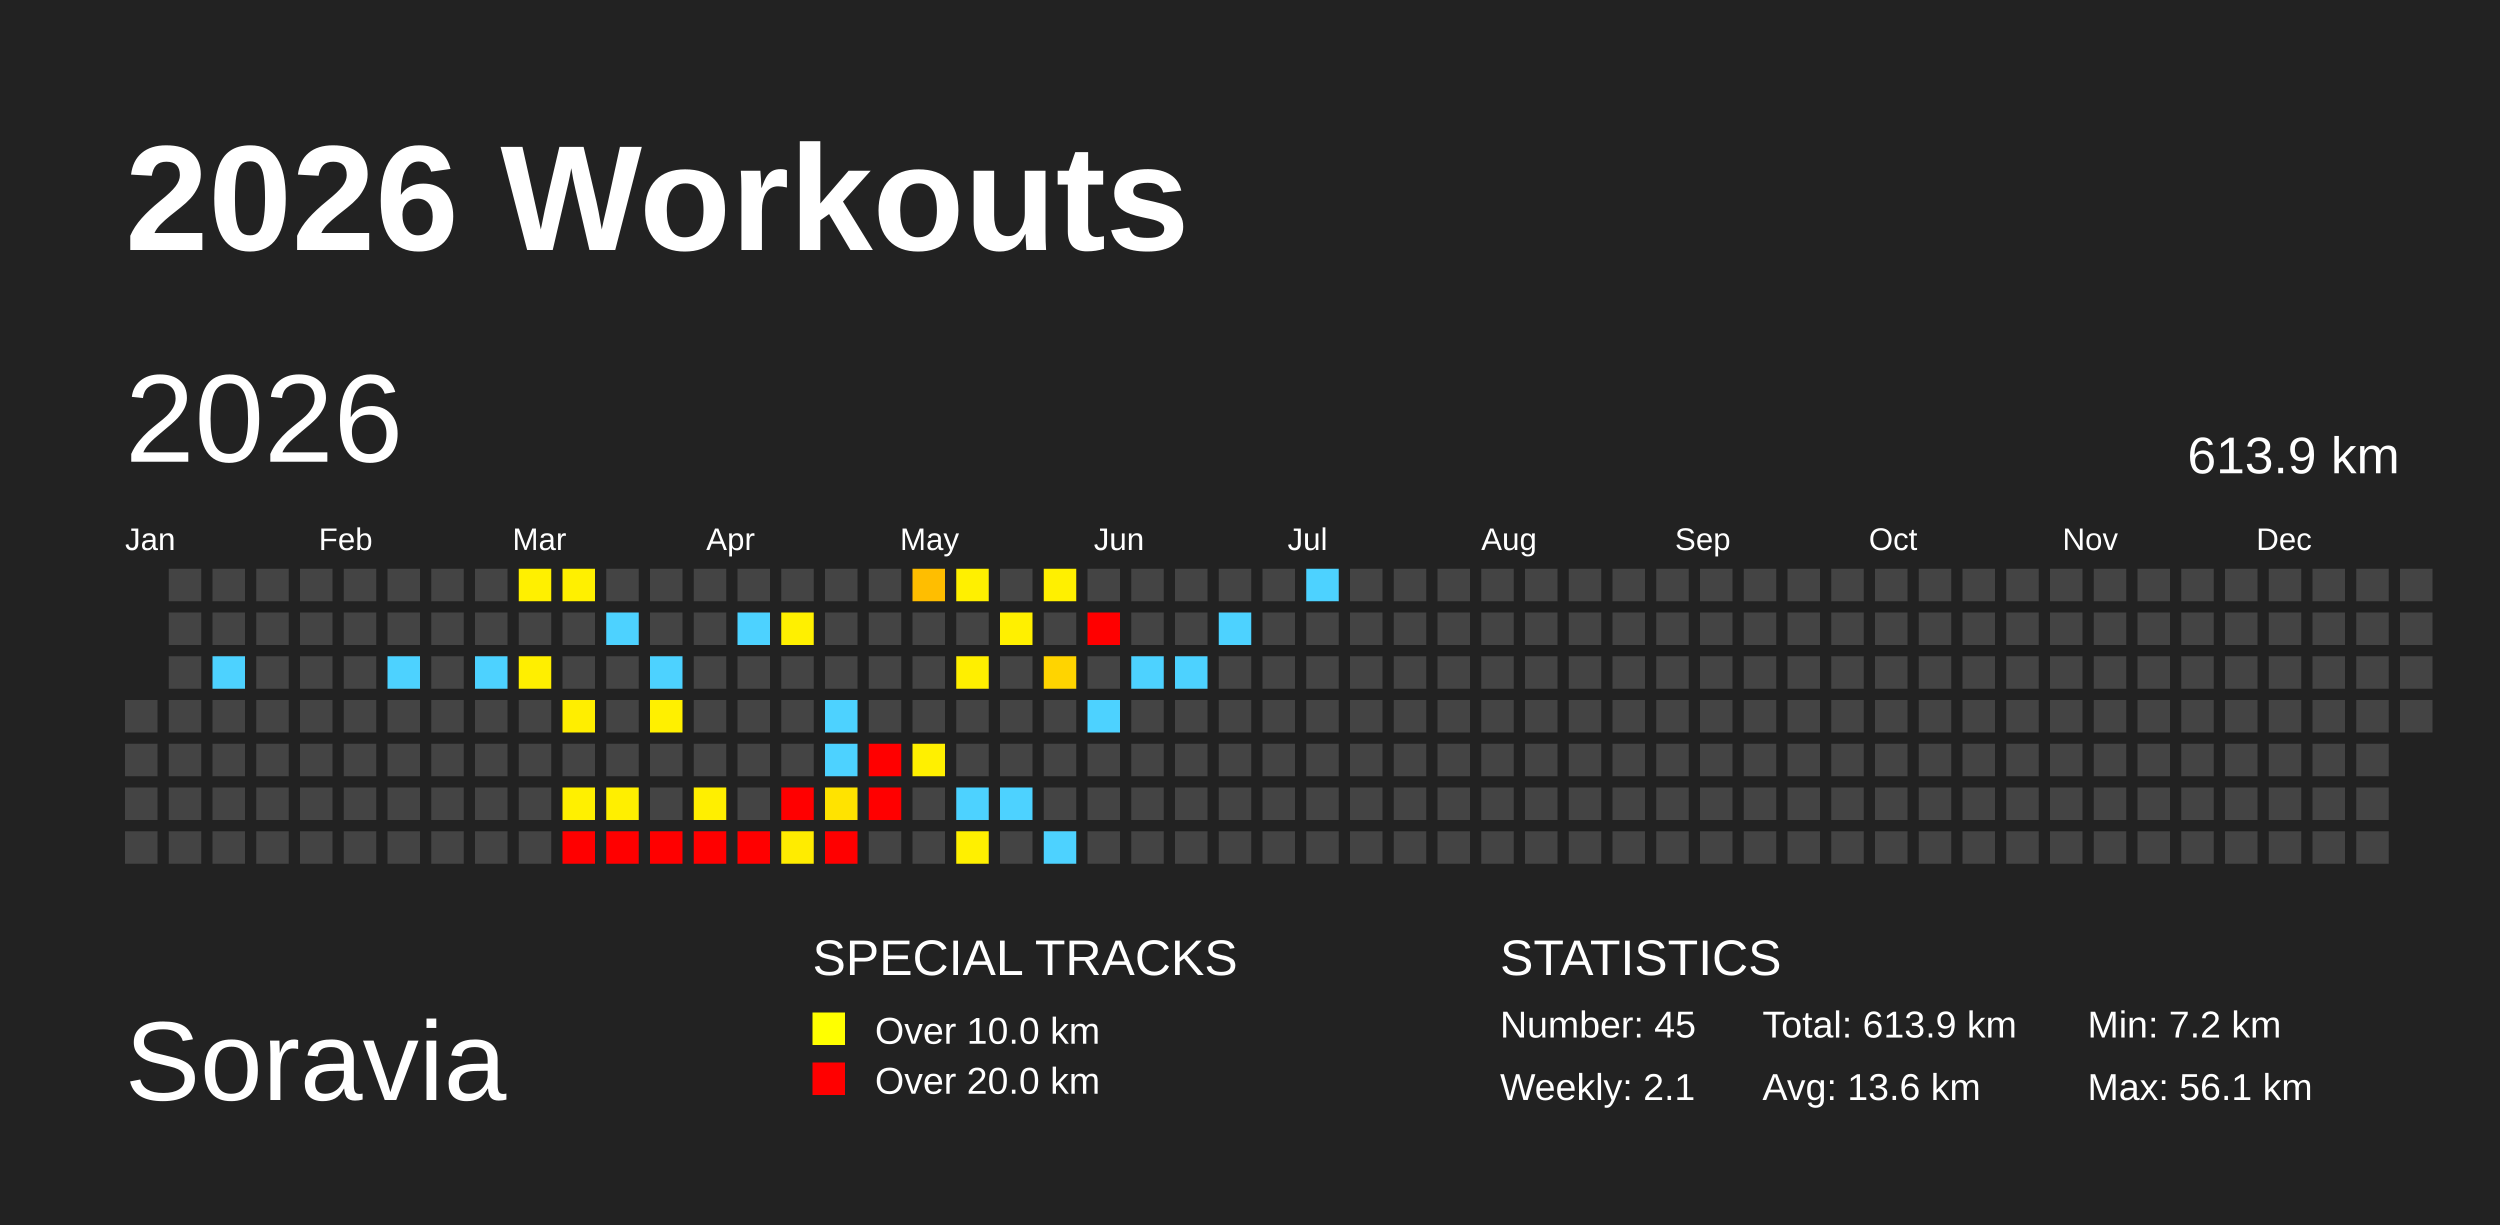
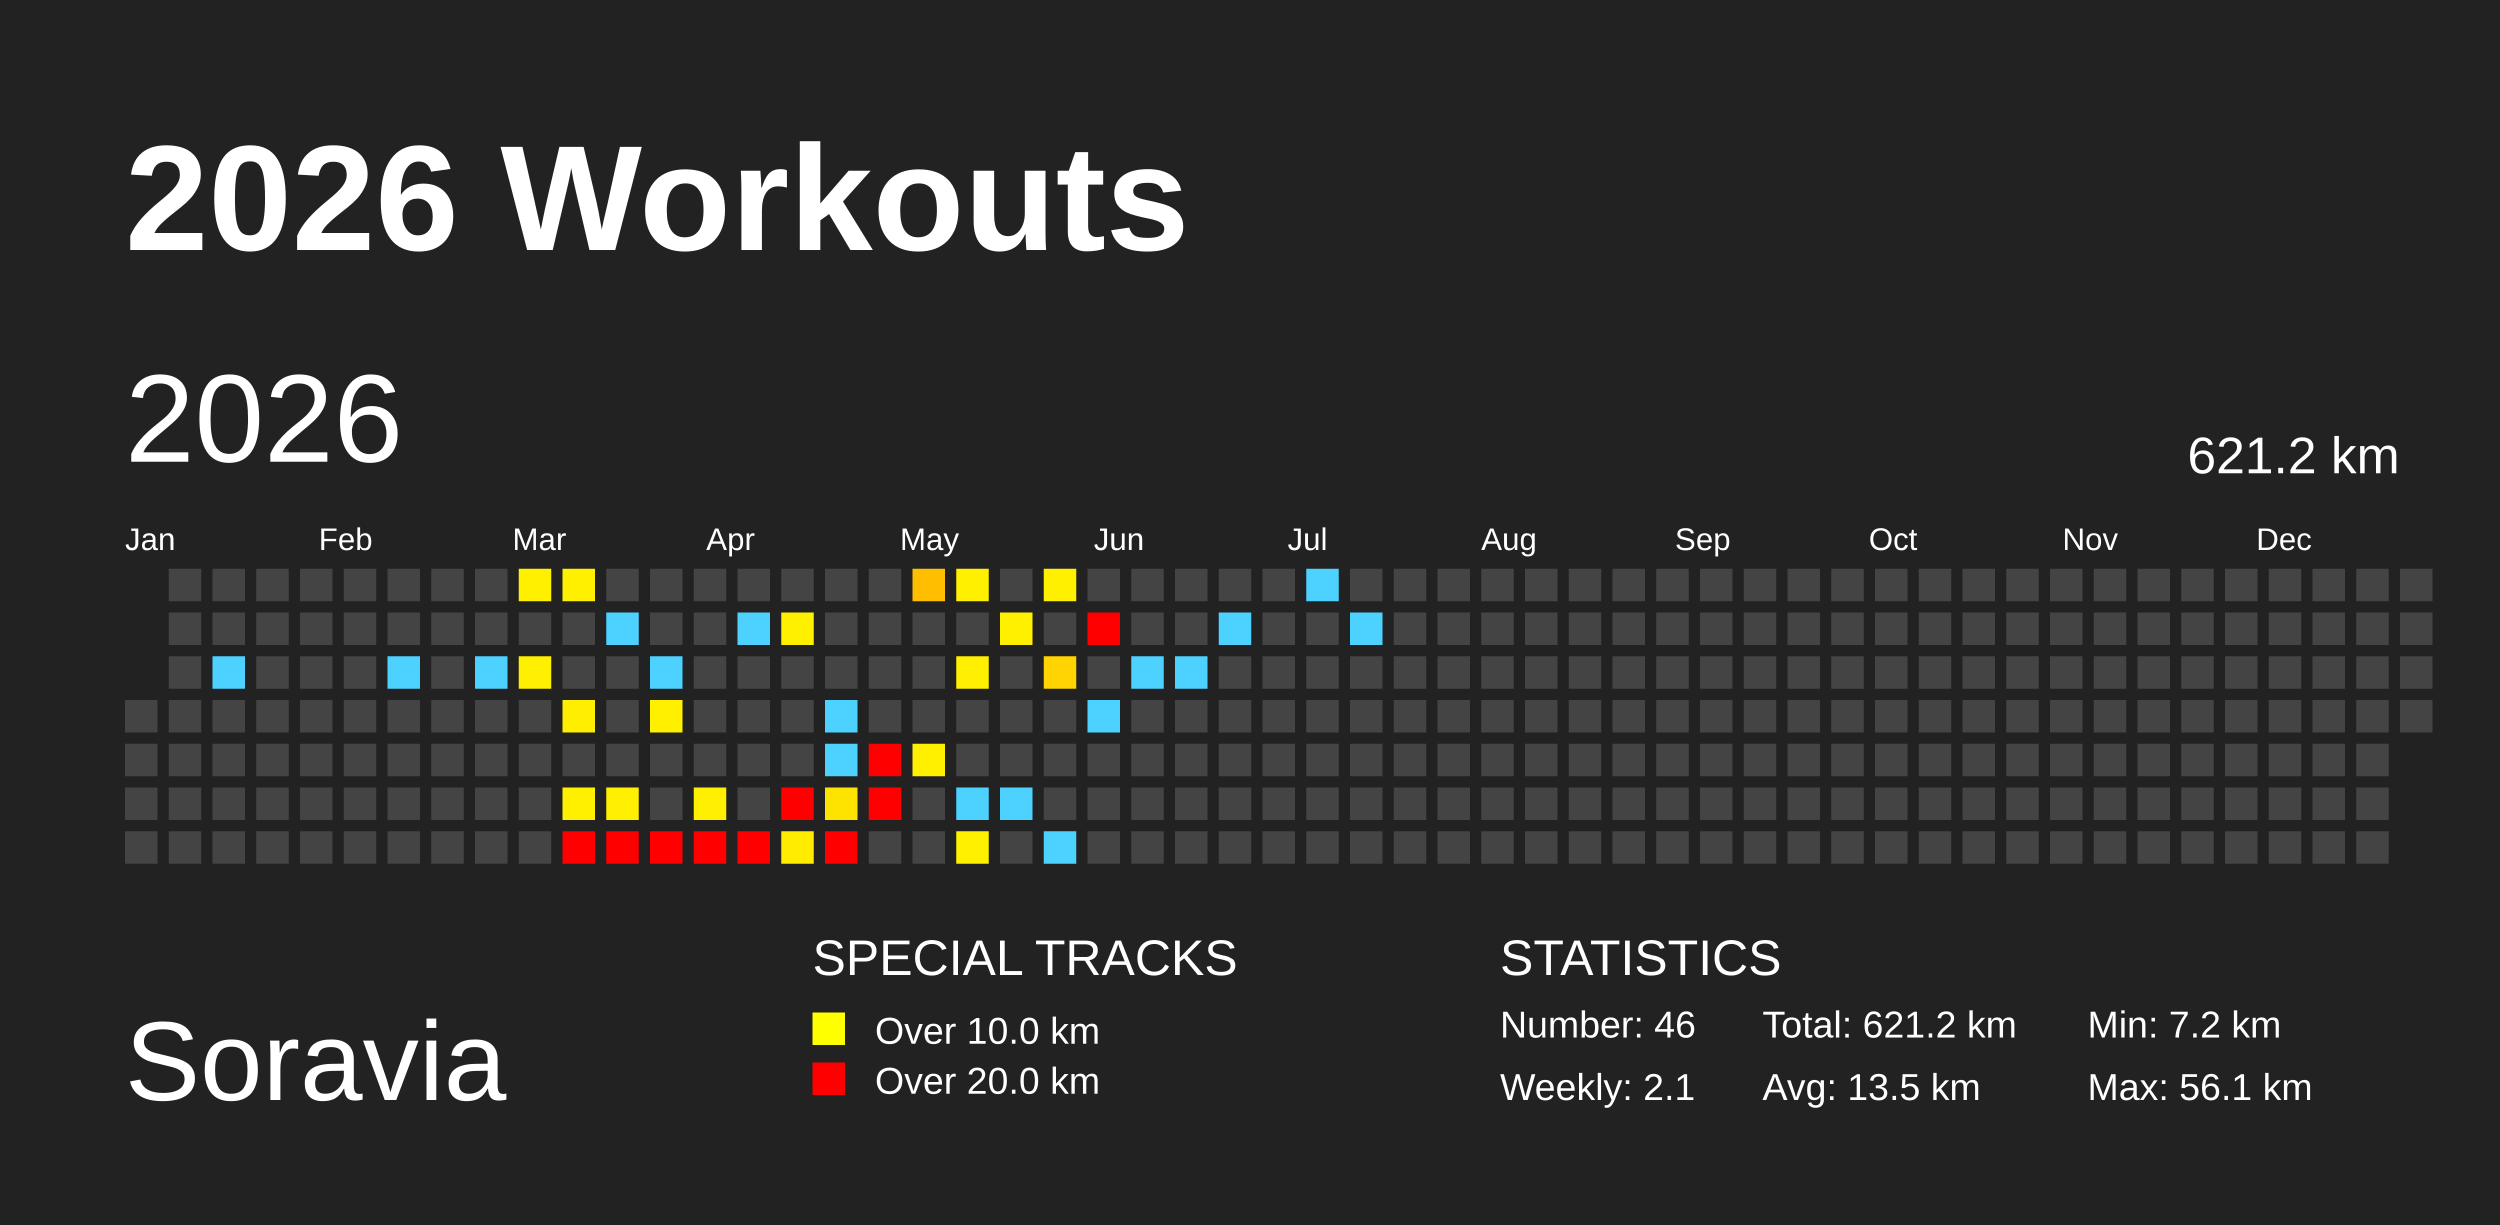
<svg xmlns="http://www.w3.org/2000/svg" baseProfile="full" height="98mm" version="1.1" viewBox="0,0,200,98" width="200mm">
  <defs />
  <rect fill="#222222" height="98" width="200" x="0" y="0" />
  <text fill="#FFFFFF" style="font-size:12px; font-family:Arial; font-weight:bold;" x="10" y="20">2026 Workouts</text>
  <text fill="#FFFFFF" style="font-size:9px; font-family:Arial" x="10" y="88">Soravia</text>
  <text fill="#FFFFFF" style="font-size:4px; font-family:Arial" x="65" y="78">SPECIAL TRACKS</text>
  <rect fill="yellow" height="2.6" width="2.6" x="65" y="81" />
  <text fill="#FFFFFF" style="font-size:3px; font-family:Arial" x="70" y="83.5">Over 10.0 km</text>
  <rect fill="red" height="2.6" width="2.6" x="65" y="85" />
  <text fill="#FFFFFF" style="font-size:3px; font-family:Arial" x="70" y="87.5">Over 20.0 km</text>
  <text fill="#FFFFFF" style="font-size:4px; font-family:Arial" x="120" y="78">STATISTICS</text>
-   <text fill="#FFFFFF" style="font-size:3px; font-family:Arial" x="120" y="83">Number: 45</text>
+   <text fill="#FFFFFF" style="font-size:3px; font-family:Arial" x="120" y="83">Number: 46</text>
  <text fill="#FFFFFF" style="font-size:3px; font-family:Arial" x="120" y="88">Weekly: 2.1</text>
-   <text fill="#FFFFFF" style="font-size:3px; font-family:Arial" x="141" y="83">Total: 613.9 km</text>
-   <text fill="#FFFFFF" style="font-size:3px; font-family:Arial" x="141" y="88">Avg: 13.6 km</text>
+   <text fill="#FFFFFF" style="font-size:3px; font-family:Arial" x="141" y="83">Total: 621.2 km</text>
+   <text fill="#FFFFFF" style="font-size:3px; font-family:Arial" x="141" y="88">Avg: 13.5 km</text>
  <text fill="#FFFFFF" style="font-size:3px; font-family:Arial" x="167" y="83">Min: 7.2 km</text>
  <text fill="#FFFFFF" style="font-size:3px; font-family:Arial" x="167" y="88">Max: 56.1 km</text>
  <text dominant-baseline="hanging" fill="#FFFFFF" style="font-size:10.0px; font-family:Arial;" x="10" y="30">2026</text>
-   <text dominant-baseline="hanging" fill="#FFFFFF" style="font-size:4.125px; font-family:Arial;" x="175" y="35">613.9 km</text>
+   <text dominant-baseline="hanging" fill="#FFFFFF" style="font-size:4.125px; font-family:Arial;" x="175" y="35">621.2 km</text>
  <text fill="#FFFFFF" style="font-size:2.5px; font-family:Arial" x="10.0" y="44">Jan</text>
  <text fill="#FFFFFF" style="font-size:2.5px; font-family:Arial" x="25.5" y="44">Feb</text>
  <text fill="#FFFFFF" style="font-size:2.5px; font-family:Arial" x="41.0" y="44">Mar</text>
  <text fill="#FFFFFF" style="font-size:2.5px; font-family:Arial" x="56.5" y="44">Apr</text>
  <text fill="#FFFFFF" style="font-size:2.5px; font-family:Arial" x="72.0" y="44">May</text>
  <text fill="#FFFFFF" style="font-size:2.5px; font-family:Arial" x="87.5" y="44">Jun</text>
  <text fill="#FFFFFF" style="font-size:2.5px; font-family:Arial" x="103.0" y="44">Jul</text>
  <text fill="#FFFFFF" style="font-size:2.5px; font-family:Arial" x="118.5" y="44">Aug</text>
  <text fill="#FFFFFF" style="font-size:2.5px; font-family:Arial" x="134.0" y="44">Sep</text>
  <text fill="#FFFFFF" style="font-size:2.5px; font-family:Arial" x="149.5" y="44">Oct</text>
  <text fill="#FFFFFF" style="font-size:2.5px; font-family:Arial" x="165.0" y="44">Nov</text>
  <text fill="#FFFFFF" style="font-size:2.5px; font-family:Arial" x="180.5" y="44">Dec</text>
  <rect fill="#444444" height="2.6" width="2.6" x="10.0" y="56.0" />
  <rect fill="#444444" height="2.6" width="2.6" x="10.0" y="59.5" />
  <rect fill="#444444" height="2.6" width="2.6" x="10.0" y="63.0" />
  <rect fill="#444444" height="2.6" width="2.6" x="10.0" y="66.5" />
  <rect fill="#444444" height="2.6" width="2.6" x="13.5" y="45.5" />
  <rect fill="#444444" height="2.6" width="2.6" x="13.5" y="49.0" />
  <rect fill="#444444" height="2.6" width="2.6" x="13.5" y="52.5" />
  <rect fill="#444444" height="2.6" width="2.6" x="13.5" y="56.0" />
  <rect fill="#444444" height="2.6" width="2.6" x="13.5" y="59.5" />
  <rect fill="#444444" height="2.6" width="2.6" x="13.5" y="63.0" />
  <rect fill="#444444" height="2.6" width="2.6" x="13.5" y="66.5" />
  <rect fill="#444444" height="2.6" width="2.6" x="17.0" y="45.5" />
  <rect fill="#444444" height="2.6" width="2.6" x="17.0" y="49.0" />
  <rect fill="#4dd2ff" height="2.6" width="2.6" x="17.0" y="52.5" />
  <rect fill="#444444" height="2.6" width="2.6" x="17.0" y="56.0" />
  <rect fill="#444444" height="2.6" width="2.6" x="17.0" y="59.5" />
  <rect fill="#444444" height="2.6" width="2.6" x="17.0" y="63.0" />
  <rect fill="#444444" height="2.6" width="2.6" x="17.0" y="66.5" />
  <rect fill="#444444" height="2.6" width="2.6" x="20.5" y="45.5" />
  <rect fill="#444444" height="2.6" width="2.6" x="20.5" y="49.0" />
  <rect fill="#444444" height="2.6" width="2.6" x="20.5" y="52.5" />
  <rect fill="#444444" height="2.6" width="2.6" x="20.5" y="56.0" />
  <rect fill="#444444" height="2.6" width="2.6" x="20.5" y="59.5" />
  <rect fill="#444444" height="2.6" width="2.6" x="20.5" y="63.0" />
  <rect fill="#444444" height="2.6" width="2.6" x="20.5" y="66.5" />
  <rect fill="#444444" height="2.6" width="2.6" x="24.0" y="45.5" />
  <rect fill="#444444" height="2.6" width="2.6" x="24.0" y="49.0" />
  <rect fill="#444444" height="2.6" width="2.6" x="24.0" y="52.5" />
  <rect fill="#444444" height="2.6" width="2.6" x="24.0" y="56.0" />
  <rect fill="#444444" height="2.6" width="2.6" x="24.0" y="59.5" />
  <rect fill="#444444" height="2.6" width="2.6" x="24.0" y="63.0" />
  <rect fill="#444444" height="2.6" width="2.6" x="24.0" y="66.5" />
  <rect fill="#444444" height="2.6" width="2.6" x="27.5" y="45.5" />
  <rect fill="#444444" height="2.6" width="2.6" x="27.5" y="49.0" />
  <rect fill="#444444" height="2.6" width="2.6" x="27.5" y="52.5" />
  <rect fill="#444444" height="2.6" width="2.6" x="27.5" y="56.0" />
  <rect fill="#444444" height="2.6" width="2.6" x="27.5" y="59.5" />
  <rect fill="#444444" height="2.6" width="2.6" x="27.5" y="63.0" />
  <rect fill="#444444" height="2.6" width="2.6" x="27.5" y="66.5" />
  <rect fill="#444444" height="2.6" width="2.6" x="31.0" y="45.5" />
  <rect fill="#444444" height="2.6" width="2.6" x="31.0" y="49.0" />
  <rect fill="#4dd2ff" height="2.6" width="2.6" x="31.0" y="52.5" />
  <rect fill="#444444" height="2.6" width="2.6" x="31.0" y="56.0" />
  <rect fill="#444444" height="2.6" width="2.6" x="31.0" y="59.5" />
  <rect fill="#444444" height="2.6" width="2.6" x="31.0" y="63.0" />
  <rect fill="#444444" height="2.6" width="2.6" x="31.0" y="66.5" />
  <rect fill="#444444" height="2.6" width="2.6" x="34.5" y="45.5" />
  <rect fill="#444444" height="2.6" width="2.6" x="34.5" y="49.0" />
  <rect fill="#444444" height="2.6" width="2.6" x="34.5" y="52.5" />
  <rect fill="#444444" height="2.6" width="2.6" x="34.5" y="56.0" />
  <rect fill="#444444" height="2.6" width="2.6" x="34.5" y="59.5" />
  <rect fill="#444444" height="2.6" width="2.6" x="34.5" y="63.0" />
  <rect fill="#444444" height="2.6" width="2.6" x="34.5" y="66.5" />
  <rect fill="#444444" height="2.6" width="2.6" x="38.0" y="45.5" />
  <rect fill="#444444" height="2.6" width="2.6" x="38.0" y="49.0" />
  <rect fill="#4dd2ff" height="2.6" width="2.6" x="38.0" y="52.5" />
  <rect fill="#444444" height="2.6" width="2.6" x="38.0" y="56.0" />
  <rect fill="#444444" height="2.6" width="2.6" x="38.0" y="59.5" />
  <rect fill="#444444" height="2.6" width="2.6" x="38.0" y="63.0" />
  <rect fill="#444444" height="2.6" width="2.6" x="38.0" y="66.5" />
  <rect fill="#fff000" height="2.6" width="2.6" x="41.5" y="45.5" />
  <rect fill="#444444" height="2.6" width="2.6" x="41.5" y="49.0" />
  <rect fill="#ffef00" height="2.6" width="2.6" x="41.5" y="52.5" />
  <rect fill="#444444" height="2.6" width="2.6" x="41.5" y="56.0" />
  <rect fill="#444444" height="2.6" width="2.6" x="41.5" y="59.5" />
  <rect fill="#444444" height="2.6" width="2.6" x="41.5" y="63.0" />
  <rect fill="#444444" height="2.6" width="2.6" x="41.5" y="66.5" />
  <rect fill="#fff000" height="2.6" width="2.6" x="45.0" y="45.5" />
  <rect fill="#444444" height="2.6" width="2.6" x="45.0" y="49.0" />
  <rect fill="#444444" height="2.6" width="2.6" x="45.0" y="52.5" />
  <rect fill="#ffee00" height="2.6" width="2.6" x="45.0" y="56.0" />
  <rect fill="#444444" height="2.6" width="2.6" x="45.0" y="59.5" />
  <rect fill="#fff000" height="2.6" width="2.6" x="45.0" y="63.0" />
  <rect fill="red" height="2.6" width="2.6" x="45.0" y="66.5" />
  <rect fill="#444444" height="2.6" width="2.6" x="48.5" y="45.5" />
  <rect fill="#4dd2ff" height="2.6" width="2.6" x="48.5" y="49.0" />
  <rect fill="#444444" height="2.6" width="2.6" x="48.5" y="52.5" />
  <rect fill="#444444" height="2.6" width="2.6" x="48.5" y="56.0" />
  <rect fill="#444444" height="2.6" width="2.6" x="48.5" y="59.5" />
  <rect fill="#ffef00" height="2.6" width="2.6" x="48.5" y="63.0" />
  <rect fill="red" height="2.6" width="2.6" x="48.5" y="66.5" />
  <rect fill="#444444" height="2.6" width="2.6" x="52.0" y="45.5" />
  <rect fill="#444444" height="2.6" width="2.6" x="52.0" y="49.0" />
  <rect fill="#4dd2ff" height="2.6" width="2.6" x="52.0" y="52.5" />
  <rect fill="#fff000" height="2.6" width="2.6" x="52.0" y="56.0" />
  <rect fill="#444444" height="2.6" width="2.6" x="52.0" y="59.5" />
  <rect fill="#444444" height="2.6" width="2.6" x="52.0" y="63.0" />
  <rect fill="red" height="2.6" width="2.6" x="52.0" y="66.5" />
  <rect fill="#444444" height="2.6" width="2.6" x="55.5" y="45.5" />
  <rect fill="#444444" height="2.6" width="2.6" x="55.5" y="49.0" />
  <rect fill="#444444" height="2.6" width="2.6" x="55.5" y="52.5" />
  <rect fill="#444444" height="2.6" width="2.6" x="55.5" y="56.0" />
  <rect fill="#444444" height="2.6" width="2.6" x="55.5" y="59.5" />
  <rect fill="#ffef00" height="2.6" width="2.6" x="55.5" y="63.0" />
  <rect fill="red" height="2.6" width="2.6" x="55.5" y="66.5" />
  <rect fill="#444444" height="2.6" width="2.6" x="59.0" y="45.5" />
  <rect fill="#4dd2ff" height="2.6" width="2.6" x="59.0" y="49.0" />
  <rect fill="#444444" height="2.6" width="2.6" x="59.0" y="52.5" />
  <rect fill="#444444" height="2.6" width="2.6" x="59.0" y="56.0" />
  <rect fill="#444444" height="2.6" width="2.6" x="59.0" y="59.5" />
  <rect fill="#444444" height="2.6" width="2.6" x="59.0" y="63.0" />
  <rect fill="red" height="2.6" width="2.6" x="59.0" y="66.5" />
  <rect fill="#444444" height="2.6" width="2.6" x="62.5" y="45.5" />
  <rect fill="#fff000" height="2.6" width="2.6" x="62.5" y="49.0" />
  <rect fill="#444444" height="2.6" width="2.6" x="62.5" y="52.5" />
  <rect fill="#444444" height="2.6" width="2.6" x="62.5" y="56.0" />
  <rect fill="#444444" height="2.6" width="2.6" x="62.5" y="59.5" />
  <rect fill="red" height="2.6" width="2.6" x="62.5" y="63.0" />
  <rect fill="#ffec00" height="2.6" width="2.6" x="62.5" y="66.5" />
  <rect fill="#444444" height="2.6" width="2.6" x="66.0" y="45.5" />
  <rect fill="#444444" height="2.6" width="2.6" x="66.0" y="49.0" />
  <rect fill="#444444" height="2.6" width="2.6" x="66.0" y="52.5" />
  <rect fill="#4dd2ff" height="2.6" width="2.6" x="66.0" y="56.0" />
  <rect fill="#4dd2ff" height="2.6" width="2.6" x="66.0" y="59.5" />
  <rect fill="#ffe300" height="2.6" width="2.6" x="66.0" y="63.0" />
  <rect fill="red" height="2.6" width="2.6" x="66.0" y="66.5" />
  <rect fill="#444444" height="2.6" width="2.6" x="69.5" y="45.5" />
  <rect fill="#444444" height="2.6" width="2.6" x="69.5" y="49.0" />
  <rect fill="#444444" height="2.6" width="2.6" x="69.5" y="52.5" />
  <rect fill="#444444" height="2.6" width="2.6" x="69.5" y="56.0" />
  <rect fill="red" height="2.6" width="2.6" x="69.5" y="59.5" />
  <rect fill="red" height="2.6" width="2.6" x="69.5" y="63.0" />
  <rect fill="#444444" height="2.6" width="2.6" x="69.5" y="66.5" />
  <rect fill="#ffbe00" height="2.6" width="2.6" x="73.0" y="45.5" />
  <rect fill="#444444" height="2.6" width="2.6" x="73.0" y="49.0" />
  <rect fill="#444444" height="2.6" width="2.6" x="73.0" y="52.5" />
  <rect fill="#444444" height="2.6" width="2.6" x="73.0" y="56.0" />
  <rect fill="#fff000" height="2.6" width="2.6" x="73.0" y="59.5" />
  <rect fill="#444444" height="2.6" width="2.6" x="73.0" y="63.0" />
  <rect fill="#444444" height="2.6" width="2.6" x="73.0" y="66.5" />
  <rect fill="#fff000" height="2.6" width="2.6" x="76.5" y="45.5" />
  <rect fill="#444444" height="2.6" width="2.6" x="76.5" y="49.0" />
  <rect fill="#ffef00" height="2.6" width="2.6" x="76.5" y="52.5" />
  <rect fill="#444444" height="2.6" width="2.6" x="76.5" y="56.0" />
  <rect fill="#444444" height="2.6" width="2.6" x="76.5" y="59.5" />
  <rect fill="#4dd2ff" height="2.6" width="2.6" x="76.5" y="63.0" />
  <rect fill="#fff000" height="2.6" width="2.6" x="76.5" y="66.5" />
  <rect fill="#444444" height="2.6" width="2.6" x="80.0" y="45.5" />
  <rect fill="#fff000" height="2.6" width="2.6" x="80.0" y="49.0" />
  <rect fill="#444444" height="2.6" width="2.6" x="80.0" y="52.5" />
  <rect fill="#444444" height="2.6" width="2.6" x="80.0" y="56.0" />
  <rect fill="#444444" height="2.6" width="2.6" x="80.0" y="59.5" />
  <rect fill="#4dd2ff" height="2.6" width="2.6" x="80.0" y="63.0" />
  <rect fill="#444444" height="2.6" width="2.6" x="80.0" y="66.5" />
  <rect fill="#fff000" height="2.6" width="2.6" x="83.5" y="45.5" />
  <rect fill="#444444" height="2.6" width="2.6" x="83.5" y="49.0" />
  <rect fill="#ffd400" height="2.6" width="2.6" x="83.5" y="52.5" />
  <rect fill="#444444" height="2.6" width="2.6" x="83.5" y="56.0" />
  <rect fill="#444444" height="2.6" width="2.6" x="83.5" y="59.5" />
  <rect fill="#444444" height="2.6" width="2.6" x="83.5" y="63.0" />
  <rect fill="#4dd2ff" height="2.6" width="2.6" x="83.5" y="66.5" />
  <rect fill="#444444" height="2.6" width="2.6" x="87.0" y="45.5" />
  <rect fill="red" height="2.6" width="2.6" x="87.0" y="49.0" />
  <rect fill="#444444" height="2.6" width="2.6" x="87.0" y="52.5" />
  <rect fill="#4dd2ff" height="2.6" width="2.6" x="87.0" y="56.0" />
  <rect fill="#444444" height="2.6" width="2.6" x="87.0" y="59.5" />
  <rect fill="#444444" height="2.6" width="2.6" x="87.0" y="63.0" />
  <rect fill="#444444" height="2.6" width="2.6" x="87.0" y="66.5" />
  <rect fill="#444444" height="2.6" width="2.6" x="90.5" y="45.5" />
  <rect fill="#444444" height="2.6" width="2.6" x="90.5" y="49.0" />
  <rect fill="#4dd2ff" height="2.6" width="2.6" x="90.5" y="52.5" />
  <rect fill="#444444" height="2.6" width="2.6" x="90.5" y="56.0" />
  <rect fill="#444444" height="2.6" width="2.6" x="90.5" y="59.5" />
  <rect fill="#444444" height="2.6" width="2.6" x="90.5" y="63.0" />
  <rect fill="#444444" height="2.6" width="2.6" x="90.5" y="66.5" />
  <rect fill="#444444" height="2.6" width="2.6" x="94.0" y="45.5" />
  <rect fill="#444444" height="2.6" width="2.6" x="94.0" y="49.0" />
  <rect fill="#4dd2ff" height="2.6" width="2.6" x="94.0" y="52.5" />
  <rect fill="#444444" height="2.6" width="2.6" x="94.0" y="56.0" />
  <rect fill="#444444" height="2.6" width="2.6" x="94.0" y="59.5" />
  <rect fill="#444444" height="2.6" width="2.6" x="94.0" y="63.0" />
  <rect fill="#444444" height="2.6" width="2.6" x="94.0" y="66.5" />
  <rect fill="#444444" height="2.6" width="2.6" x="97.5" y="45.5" />
  <rect fill="#4dd2ff" height="2.6" width="2.6" x="97.5" y="49.0" />
  <rect fill="#444444" height="2.6" width="2.6" x="97.5" y="52.5" />
  <rect fill="#444444" height="2.6" width="2.6" x="97.5" y="56.0" />
  <rect fill="#444444" height="2.6" width="2.6" x="97.5" y="59.5" />
  <rect fill="#444444" height="2.6" width="2.6" x="97.5" y="63.0" />
  <rect fill="#444444" height="2.6" width="2.6" x="97.5" y="66.5" />
  <rect fill="#444444" height="2.6" width="2.6" x="101.0" y="45.5" />
  <rect fill="#444444" height="2.6" width="2.6" x="101.0" y="49.0" />
  <rect fill="#444444" height="2.6" width="2.6" x="101.0" y="52.5" />
  <rect fill="#444444" height="2.6" width="2.6" x="101.0" y="56.0" />
  <rect fill="#444444" height="2.6" width="2.6" x="101.0" y="59.5" />
  <rect fill="#444444" height="2.6" width="2.6" x="101.0" y="63.0" />
  <rect fill="#444444" height="2.6" width="2.6" x="101.0" y="66.5" />
  <rect fill="#4dd2ff" height="2.6" width="2.6" x="104.5" y="45.5" />
  <rect fill="#444444" height="2.6" width="2.6" x="104.5" y="49.0" />
  <rect fill="#444444" height="2.6" width="2.6" x="104.5" y="52.5" />
  <rect fill="#444444" height="2.6" width="2.6" x="104.5" y="56.0" />
  <rect fill="#444444" height="2.6" width="2.6" x="104.5" y="59.5" />
  <rect fill="#444444" height="2.6" width="2.6" x="104.5" y="63.0" />
  <rect fill="#444444" height="2.6" width="2.6" x="104.5" y="66.5" />
  <rect fill="#444444" height="2.6" width="2.6" x="108.0" y="45.5" />
-   <rect fill="#444444" height="2.6" width="2.6" x="108.0" y="49.0" />
+   <rect fill="#4dd2ff" height="2.6" width="2.6" x="108.0" y="49.0" />
  <rect fill="#444444" height="2.6" width="2.6" x="108.0" y="52.5" />
  <rect fill="#444444" height="2.6" width="2.6" x="108.0" y="56.0" />
  <rect fill="#444444" height="2.6" width="2.6" x="108.0" y="59.5" />
  <rect fill="#444444" height="2.6" width="2.6" x="108.0" y="63.0" />
  <rect fill="#444444" height="2.6" width="2.6" x="108.0" y="66.5" />
  <rect fill="#444444" height="2.6" width="2.6" x="111.5" y="45.5" />
  <rect fill="#444444" height="2.6" width="2.6" x="111.5" y="49.0" />
  <rect fill="#444444" height="2.6" width="2.6" x="111.5" y="52.5" />
  <rect fill="#444444" height="2.6" width="2.6" x="111.5" y="56.0" />
  <rect fill="#444444" height="2.6" width="2.6" x="111.5" y="59.5" />
  <rect fill="#444444" height="2.6" width="2.6" x="111.5" y="63.0" />
  <rect fill="#444444" height="2.6" width="2.6" x="111.5" y="66.5" />
  <rect fill="#444444" height="2.6" width="2.6" x="115.0" y="45.5" />
  <rect fill="#444444" height="2.6" width="2.6" x="115.0" y="49.0" />
  <rect fill="#444444" height="2.6" width="2.6" x="115.0" y="52.5" />
  <rect fill="#444444" height="2.6" width="2.6" x="115.0" y="56.0" />
  <rect fill="#444444" height="2.6" width="2.6" x="115.0" y="59.5" />
  <rect fill="#444444" height="2.6" width="2.6" x="115.0" y="63.0" />
  <rect fill="#444444" height="2.6" width="2.6" x="115.0" y="66.5" />
  <rect fill="#444444" height="2.6" width="2.6" x="118.5" y="45.5" />
  <rect fill="#444444" height="2.6" width="2.6" x="118.5" y="49.0" />
  <rect fill="#444444" height="2.6" width="2.6" x="118.5" y="52.5" />
  <rect fill="#444444" height="2.6" width="2.6" x="118.5" y="56.0" />
  <rect fill="#444444" height="2.6" width="2.6" x="118.5" y="59.5" />
  <rect fill="#444444" height="2.6" width="2.6" x="118.5" y="63.0" />
  <rect fill="#444444" height="2.6" width="2.6" x="118.5" y="66.5" />
  <rect fill="#444444" height="2.6" width="2.6" x="122.0" y="45.5" />
  <rect fill="#444444" height="2.6" width="2.6" x="122.0" y="49.0" />
  <rect fill="#444444" height="2.6" width="2.6" x="122.0" y="52.5" />
  <rect fill="#444444" height="2.6" width="2.6" x="122.0" y="56.0" />
  <rect fill="#444444" height="2.6" width="2.6" x="122.0" y="59.5" />
  <rect fill="#444444" height="2.6" width="2.6" x="122.0" y="63.0" />
  <rect fill="#444444" height="2.6" width="2.6" x="122.0" y="66.5" />
  <rect fill="#444444" height="2.6" width="2.6" x="125.5" y="45.5" />
  <rect fill="#444444" height="2.6" width="2.6" x="125.5" y="49.0" />
  <rect fill="#444444" height="2.6" width="2.6" x="125.5" y="52.5" />
  <rect fill="#444444" height="2.6" width="2.6" x="125.5" y="56.0" />
  <rect fill="#444444" height="2.6" width="2.6" x="125.5" y="59.5" />
  <rect fill="#444444" height="2.6" width="2.6" x="125.5" y="63.0" />
  <rect fill="#444444" height="2.6" width="2.6" x="125.5" y="66.5" />
  <rect fill="#444444" height="2.6" width="2.6" x="129.0" y="45.5" />
  <rect fill="#444444" height="2.6" width="2.6" x="129.0" y="49.0" />
  <rect fill="#444444" height="2.6" width="2.6" x="129.0" y="52.5" />
  <rect fill="#444444" height="2.6" width="2.6" x="129.0" y="56.0" />
  <rect fill="#444444" height="2.6" width="2.6" x="129.0" y="59.5" />
  <rect fill="#444444" height="2.6" width="2.6" x="129.0" y="63.0" />
  <rect fill="#444444" height="2.6" width="2.6" x="129.0" y="66.5" />
  <rect fill="#444444" height="2.6" width="2.6" x="132.5" y="45.5" />
  <rect fill="#444444" height="2.6" width="2.6" x="132.5" y="49.0" />
  <rect fill="#444444" height="2.6" width="2.6" x="132.5" y="52.5" />
  <rect fill="#444444" height="2.6" width="2.6" x="132.5" y="56.0" />
  <rect fill="#444444" height="2.6" width="2.6" x="132.5" y="59.5" />
  <rect fill="#444444" height="2.6" width="2.6" x="132.5" y="63.0" />
  <rect fill="#444444" height="2.6" width="2.6" x="132.5" y="66.5" />
  <rect fill="#444444" height="2.6" width="2.6" x="136.0" y="45.5" />
  <rect fill="#444444" height="2.6" width="2.6" x="136.0" y="49.0" />
  <rect fill="#444444" height="2.6" width="2.6" x="136.0" y="52.5" />
  <rect fill="#444444" height="2.6" width="2.6" x="136.0" y="56.0" />
  <rect fill="#444444" height="2.6" width="2.6" x="136.0" y="59.5" />
  <rect fill="#444444" height="2.6" width="2.6" x="136.0" y="63.0" />
  <rect fill="#444444" height="2.6" width="2.6" x="136.0" y="66.5" />
  <rect fill="#444444" height="2.6" width="2.6" x="139.5" y="45.5" />
  <rect fill="#444444" height="2.6" width="2.6" x="139.5" y="49.0" />
  <rect fill="#444444" height="2.6" width="2.6" x="139.5" y="52.5" />
  <rect fill="#444444" height="2.6" width="2.6" x="139.5" y="56.0" />
  <rect fill="#444444" height="2.6" width="2.6" x="139.5" y="59.5" />
  <rect fill="#444444" height="2.6" width="2.6" x="139.5" y="63.0" />
  <rect fill="#444444" height="2.6" width="2.6" x="139.5" y="66.5" />
  <rect fill="#444444" height="2.6" width="2.6" x="143.0" y="45.5" />
  <rect fill="#444444" height="2.6" width="2.6" x="143.0" y="49.0" />
  <rect fill="#444444" height="2.6" width="2.6" x="143.0" y="52.5" />
  <rect fill="#444444" height="2.6" width="2.6" x="143.0" y="56.0" />
  <rect fill="#444444" height="2.6" width="2.6" x="143.0" y="59.5" />
  <rect fill="#444444" height="2.6" width="2.6" x="143.0" y="63.0" />
  <rect fill="#444444" height="2.6" width="2.6" x="143.0" y="66.5" />
  <rect fill="#444444" height="2.6" width="2.6" x="146.5" y="45.5" />
  <rect fill="#444444" height="2.6" width="2.6" x="146.5" y="49.0" />
  <rect fill="#444444" height="2.6" width="2.6" x="146.5" y="52.5" />
  <rect fill="#444444" height="2.6" width="2.6" x="146.5" y="56.0" />
  <rect fill="#444444" height="2.6" width="2.6" x="146.5" y="59.5" />
  <rect fill="#444444" height="2.6" width="2.6" x="146.5" y="63.0" />
  <rect fill="#444444" height="2.6" width="2.6" x="146.5" y="66.5" />
  <rect fill="#444444" height="2.6" width="2.6" x="150.0" y="45.5" />
  <rect fill="#444444" height="2.6" width="2.6" x="150.0" y="49.0" />
  <rect fill="#444444" height="2.6" width="2.6" x="150.0" y="52.5" />
  <rect fill="#444444" height="2.6" width="2.6" x="150.0" y="56.0" />
  <rect fill="#444444" height="2.6" width="2.6" x="150.0" y="59.5" />
  <rect fill="#444444" height="2.6" width="2.6" x="150.0" y="63.0" />
  <rect fill="#444444" height="2.6" width="2.6" x="150.0" y="66.5" />
  <rect fill="#444444" height="2.6" width="2.6" x="153.5" y="45.5" />
  <rect fill="#444444" height="2.6" width="2.6" x="153.5" y="49.0" />
  <rect fill="#444444" height="2.6" width="2.6" x="153.5" y="52.5" />
  <rect fill="#444444" height="2.6" width="2.6" x="153.5" y="56.0" />
  <rect fill="#444444" height="2.6" width="2.6" x="153.5" y="59.5" />
  <rect fill="#444444" height="2.6" width="2.6" x="153.5" y="63.0" />
  <rect fill="#444444" height="2.6" width="2.6" x="153.5" y="66.5" />
  <rect fill="#444444" height="2.6" width="2.6" x="157.0" y="45.5" />
  <rect fill="#444444" height="2.6" width="2.6" x="157.0" y="49.0" />
  <rect fill="#444444" height="2.6" width="2.6" x="157.0" y="52.5" />
  <rect fill="#444444" height="2.6" width="2.6" x="157.0" y="56.0" />
  <rect fill="#444444" height="2.6" width="2.6" x="157.0" y="59.5" />
  <rect fill="#444444" height="2.6" width="2.6" x="157.0" y="63.0" />
  <rect fill="#444444" height="2.6" width="2.6" x="157.0" y="66.5" />
  <rect fill="#444444" height="2.6" width="2.6" x="160.5" y="45.5" />
  <rect fill="#444444" height="2.6" width="2.6" x="160.5" y="49.0" />
  <rect fill="#444444" height="2.6" width="2.6" x="160.5" y="52.5" />
  <rect fill="#444444" height="2.6" width="2.6" x="160.5" y="56.0" />
  <rect fill="#444444" height="2.6" width="2.6" x="160.5" y="59.5" />
  <rect fill="#444444" height="2.6" width="2.6" x="160.5" y="63.0" />
  <rect fill="#444444" height="2.6" width="2.6" x="160.5" y="66.5" />
  <rect fill="#444444" height="2.6" width="2.6" x="164.0" y="45.5" />
  <rect fill="#444444" height="2.6" width="2.6" x="164.0" y="49.0" />
  <rect fill="#444444" height="2.6" width="2.6" x="164.0" y="52.5" />
  <rect fill="#444444" height="2.6" width="2.6" x="164.0" y="56.0" />
  <rect fill="#444444" height="2.6" width="2.6" x="164.0" y="59.5" />
  <rect fill="#444444" height="2.6" width="2.6" x="164.0" y="63.0" />
  <rect fill="#444444" height="2.6" width="2.6" x="164.0" y="66.5" />
  <rect fill="#444444" height="2.6" width="2.6" x="167.5" y="45.5" />
  <rect fill="#444444" height="2.6" width="2.6" x="167.5" y="49.0" />
  <rect fill="#444444" height="2.6" width="2.6" x="167.5" y="52.5" />
  <rect fill="#444444" height="2.6" width="2.6" x="167.5" y="56.0" />
  <rect fill="#444444" height="2.6" width="2.6" x="167.5" y="59.5" />
  <rect fill="#444444" height="2.6" width="2.6" x="167.5" y="63.0" />
  <rect fill="#444444" height="2.6" width="2.6" x="167.5" y="66.5" />
  <rect fill="#444444" height="2.6" width="2.6" x="171.0" y="45.5" />
  <rect fill="#444444" height="2.6" width="2.6" x="171.0" y="49.0" />
  <rect fill="#444444" height="2.6" width="2.6" x="171.0" y="52.5" />
  <rect fill="#444444" height="2.6" width="2.6" x="171.0" y="56.0" />
  <rect fill="#444444" height="2.6" width="2.6" x="171.0" y="59.5" />
  <rect fill="#444444" height="2.6" width="2.6" x="171.0" y="63.0" />
  <rect fill="#444444" height="2.6" width="2.6" x="171.0" y="66.5" />
  <rect fill="#444444" height="2.6" width="2.6" x="174.5" y="45.5" />
  <rect fill="#444444" height="2.6" width="2.6" x="174.5" y="49.0" />
  <rect fill="#444444" height="2.6" width="2.6" x="174.5" y="52.5" />
  <rect fill="#444444" height="2.6" width="2.6" x="174.5" y="56.0" />
  <rect fill="#444444" height="2.6" width="2.6" x="174.5" y="59.5" />
  <rect fill="#444444" height="2.6" width="2.6" x="174.5" y="63.0" />
  <rect fill="#444444" height="2.6" width="2.6" x="174.5" y="66.5" />
  <rect fill="#444444" height="2.6" width="2.6" x="178.0" y="45.5" />
  <rect fill="#444444" height="2.6" width="2.6" x="178.0" y="49.0" />
  <rect fill="#444444" height="2.6" width="2.6" x="178.0" y="52.5" />
  <rect fill="#444444" height="2.6" width="2.6" x="178.0" y="56.0" />
  <rect fill="#444444" height="2.6" width="2.6" x="178.0" y="59.5" />
  <rect fill="#444444" height="2.6" width="2.6" x="178.0" y="63.0" />
  <rect fill="#444444" height="2.6" width="2.6" x="178.0" y="66.5" />
  <rect fill="#444444" height="2.6" width="2.6" x="181.5" y="45.5" />
  <rect fill="#444444" height="2.6" width="2.6" x="181.5" y="49.0" />
  <rect fill="#444444" height="2.6" width="2.6" x="181.5" y="52.5" />
  <rect fill="#444444" height="2.6" width="2.6" x="181.5" y="56.0" />
  <rect fill="#444444" height="2.6" width="2.6" x="181.5" y="59.5" />
  <rect fill="#444444" height="2.6" width="2.6" x="181.5" y="63.0" />
  <rect fill="#444444" height="2.6" width="2.6" x="181.5" y="66.5" />
  <rect fill="#444444" height="2.6" width="2.6" x="185.0" y="45.5" />
  <rect fill="#444444" height="2.6" width="2.6" x="185.0" y="49.0" />
  <rect fill="#444444" height="2.6" width="2.6" x="185.0" y="52.5" />
  <rect fill="#444444" height="2.6" width="2.6" x="185.0" y="56.0" />
  <rect fill="#444444" height="2.6" width="2.6" x="185.0" y="59.5" />
  <rect fill="#444444" height="2.6" width="2.6" x="185.0" y="63.0" />
  <rect fill="#444444" height="2.6" width="2.6" x="185.0" y="66.5" />
  <rect fill="#444444" height="2.6" width="2.6" x="188.5" y="45.5" />
  <rect fill="#444444" height="2.6" width="2.6" x="188.5" y="49.0" />
  <rect fill="#444444" height="2.6" width="2.6" x="188.5" y="52.5" />
  <rect fill="#444444" height="2.6" width="2.6" x="188.5" y="56.0" />
  <rect fill="#444444" height="2.6" width="2.6" x="188.5" y="59.5" />
  <rect fill="#444444" height="2.6" width="2.6" x="188.5" y="63.0" />
  <rect fill="#444444" height="2.6" width="2.6" x="188.5" y="66.5" />
  <rect fill="#444444" height="2.6" width="2.6" x="192.0" y="45.5" />
  <rect fill="#444444" height="2.6" width="2.6" x="192.0" y="49.0" />
  <rect fill="#444444" height="2.6" width="2.6" x="192.0" y="52.5" />
  <rect fill="#444444" height="2.6" width="2.6" x="192.0" y="56.0" />
</svg>
